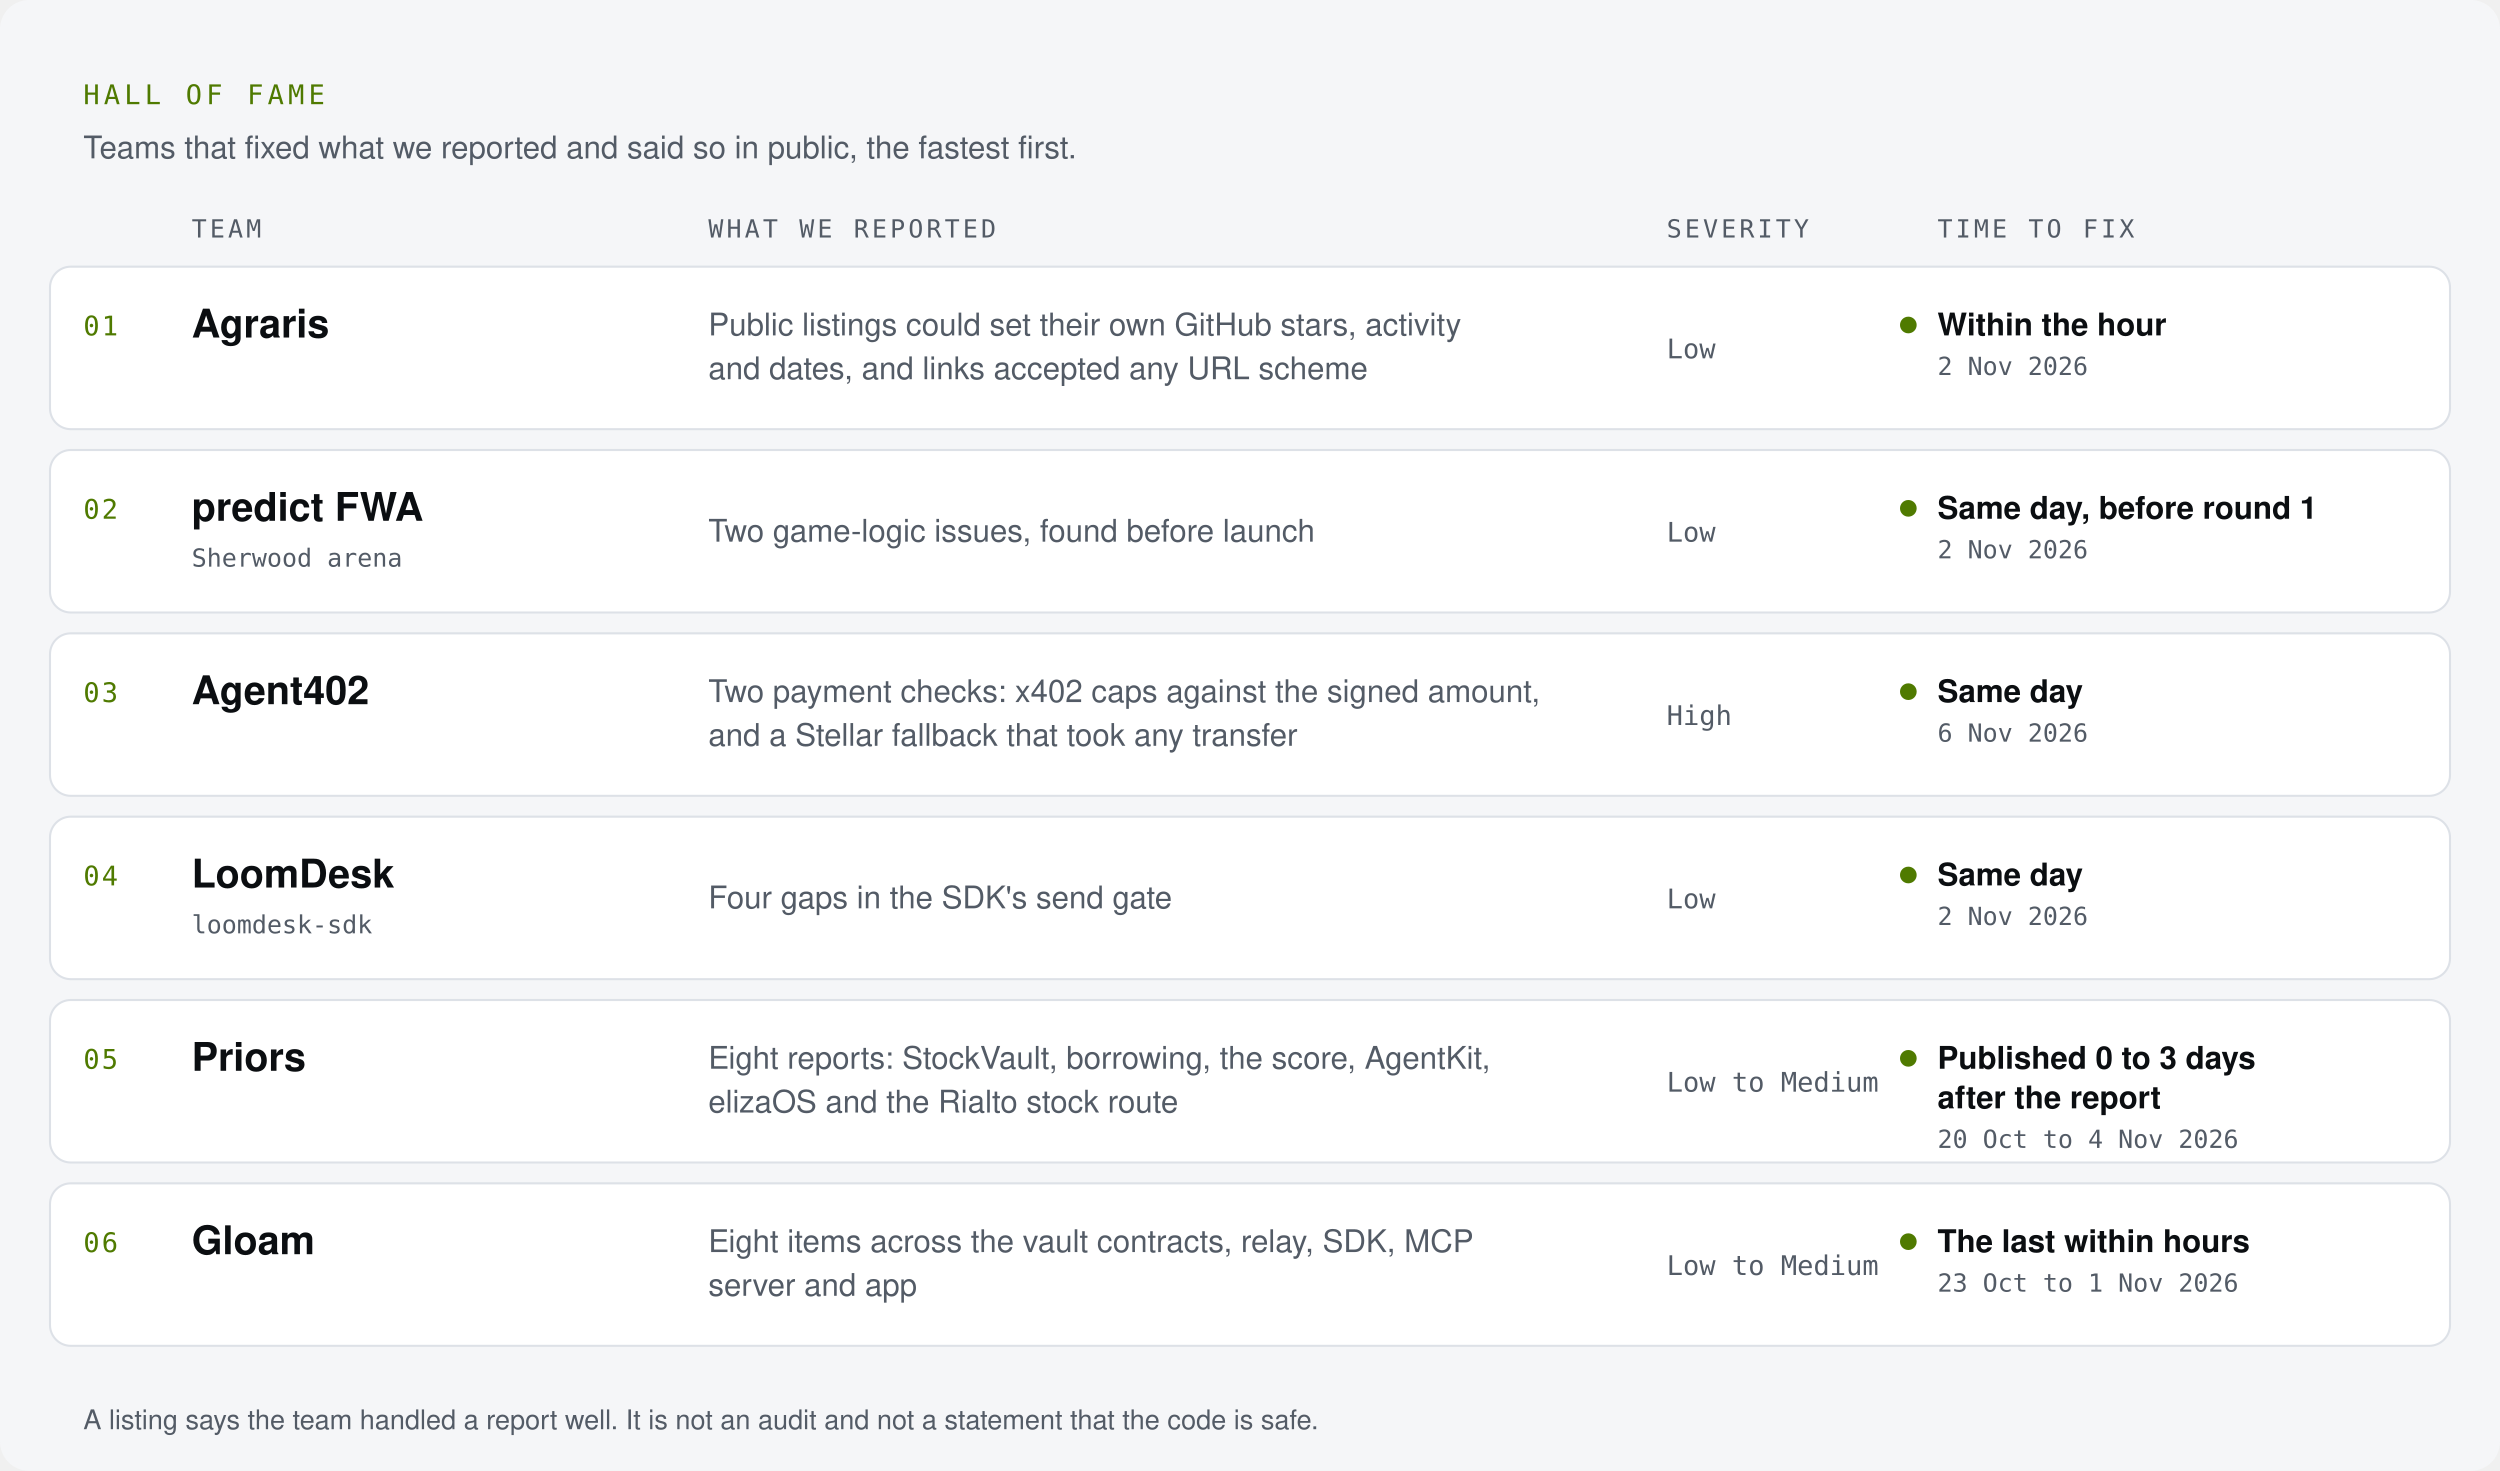
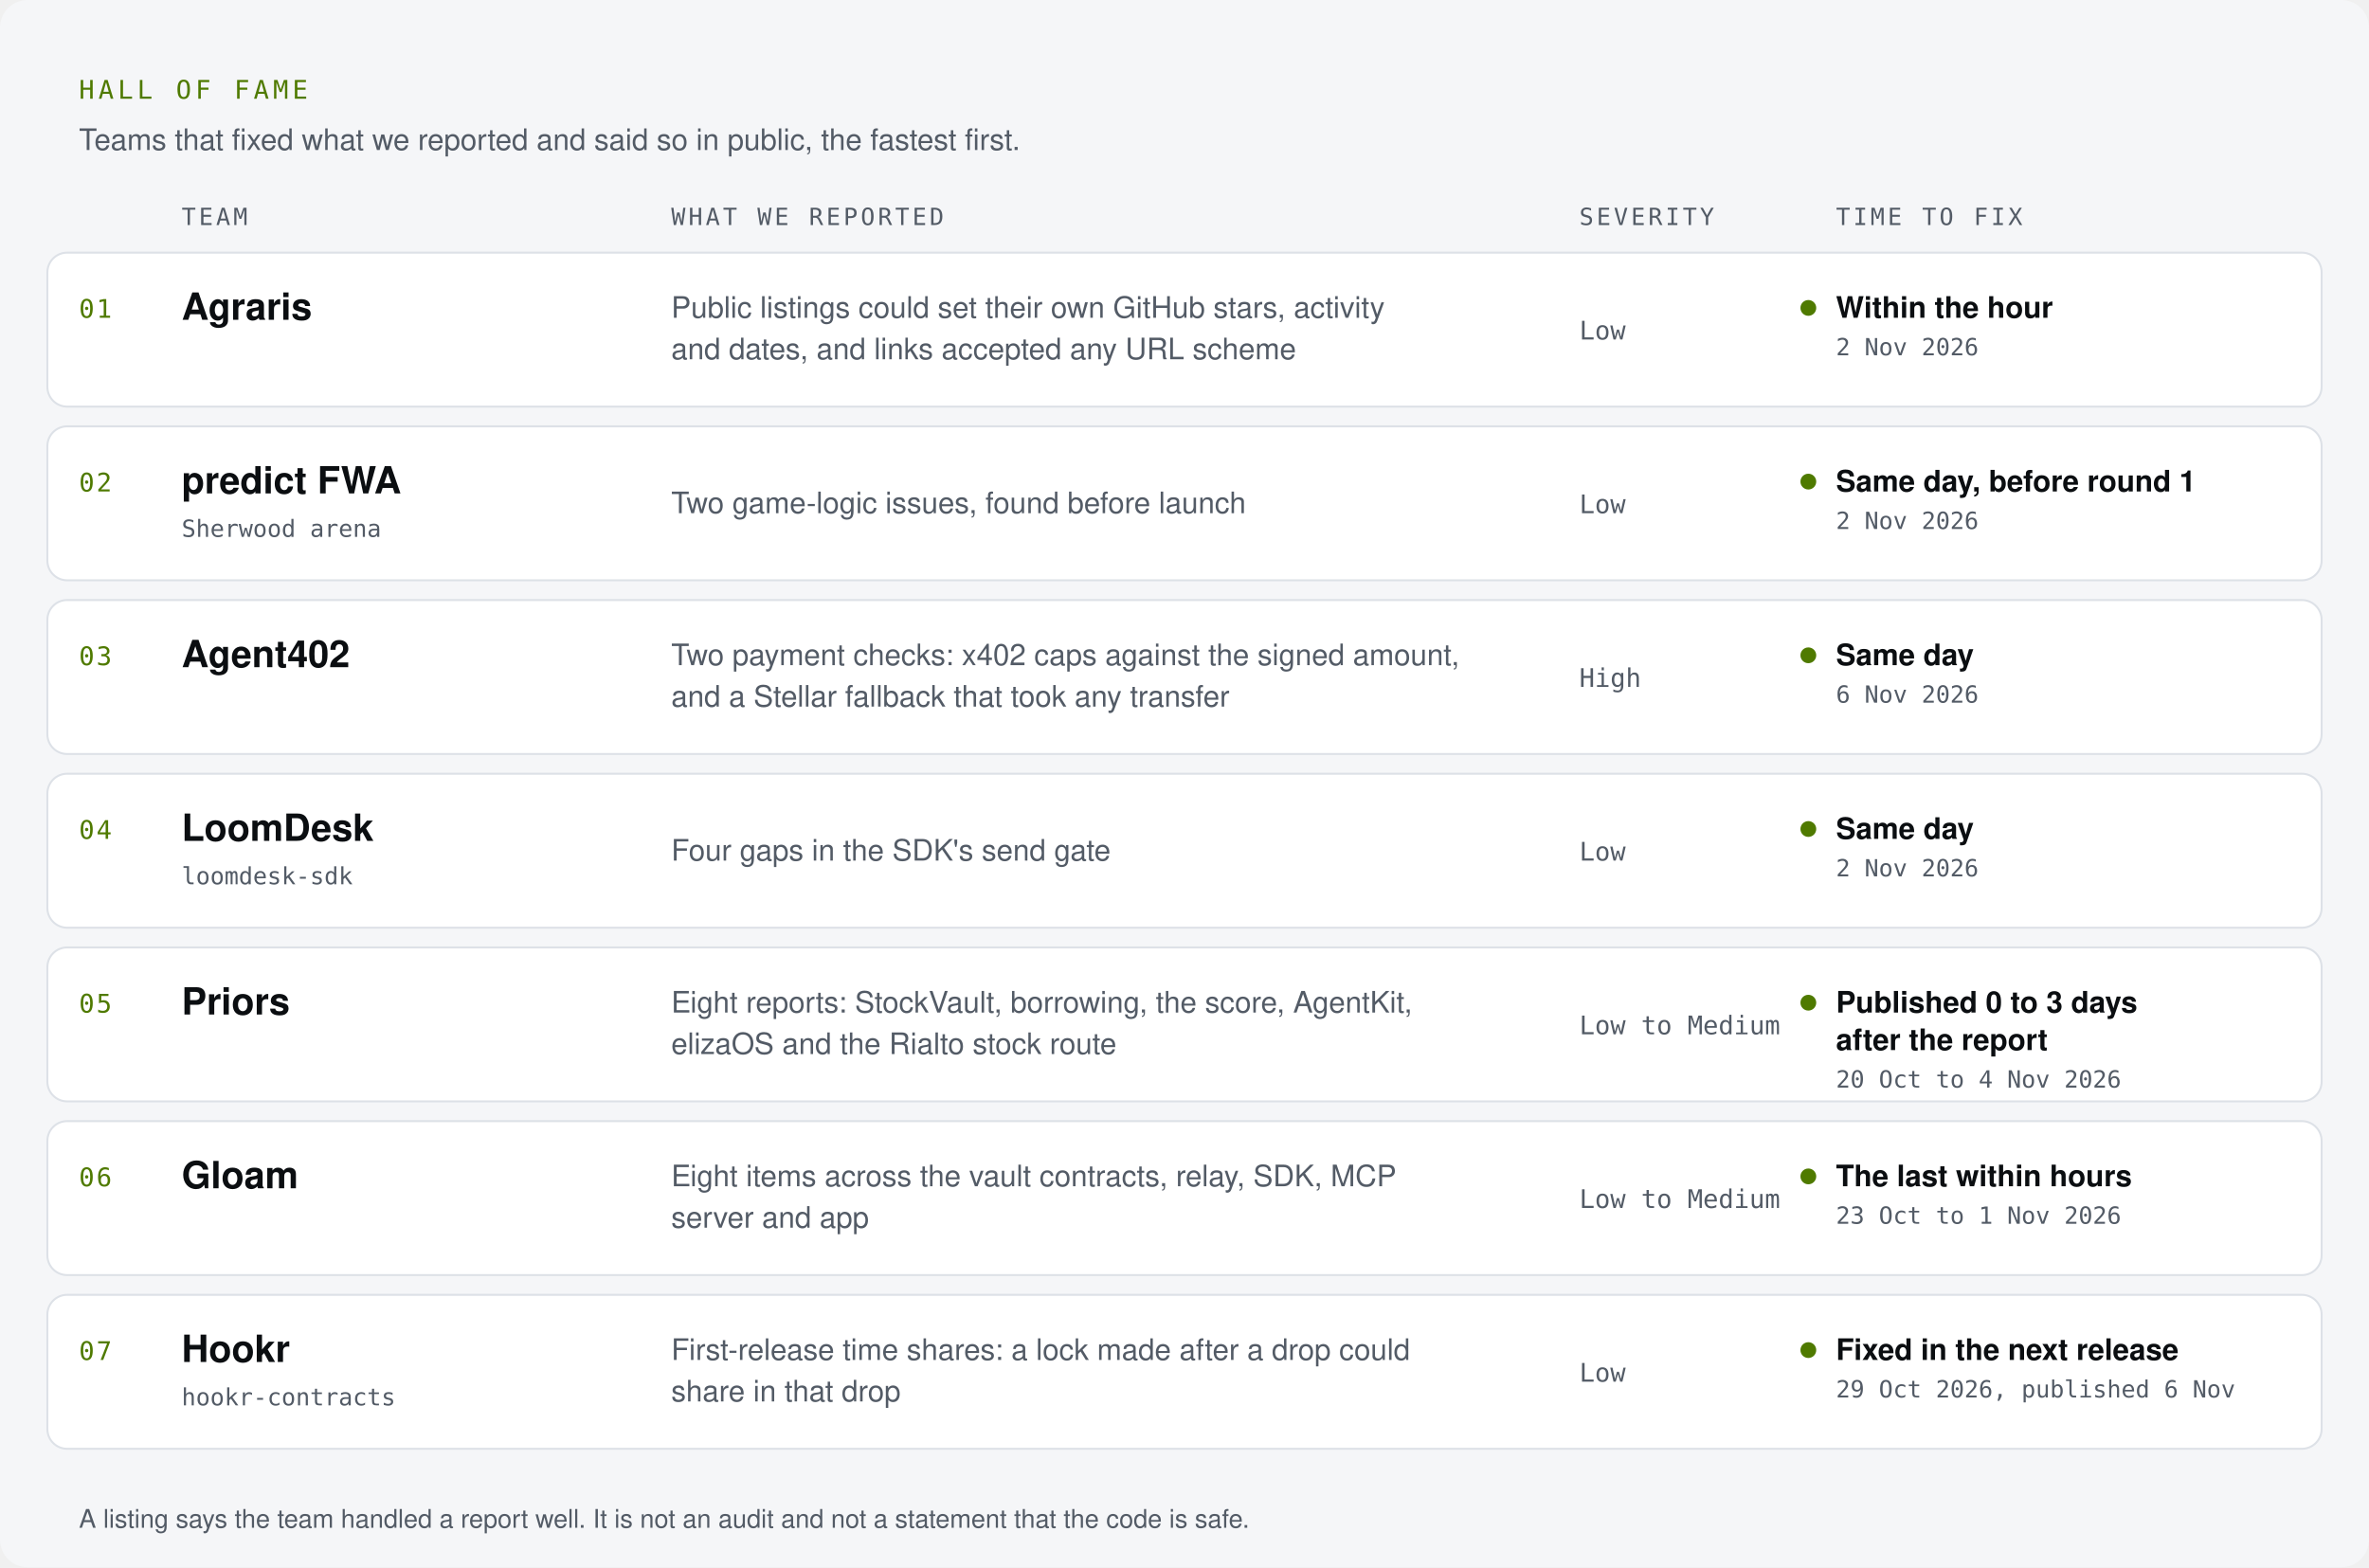
- <svg xmlns="http://www.w3.org/2000/svg" width="1200" height="706" viewBox="0 0 1200 706" role="img" aria-label="Hall of fame: Agraris, within the hour; predict FWA, same day, before round 1; Agent402, same day; LoomDesk, same day; Priors, published 0 to 3 days after the report; Gloam, the last within hours">
+ <svg xmlns="http://www.w3.org/2000/svg" width="1200" height="794" viewBox="0 0 1200 794" role="img" aria-label="Hall of fame: Agraris, within the hour; predict FWA, same day, before round 1; Agent402, same day; LoomDesk, same day; Priors, published 0 to 3 days after the report; Gloam, the last within hours; Hookr, fixed in the next release">
  <style>.p{animation:pulse 3.5s ease-in-out infinite}@keyframes pulse{50%{opacity:.35}}@media (prefers-reduced-motion: reduce){*{animation:none!important}}</style>
-   <rect width="1200" height="706" rx="14" fill="#F5F6F8" />
+   <rect width="1200" height="794" rx="14" fill="#F5F6F8" />
  <text x="40" y="50" font-family="ui-monospace,SFMono-Regular,'SF Mono',Menlo,Consolas,monospace" font-size="13" letter-spacing="2" fill="#4F7A00">HALL OF FAME</text>
  <text x="40" y="76" font-family="-apple-system,BlinkMacSystemFont,'Segoe UI',Helvetica,Arial,sans-serif" font-size="15" fill="#535B66">Teams that fixed what we reported and said so in public, the fastest first.</text>
  <text x="92" y="114" font-family="ui-monospace,SFMono-Regular,'SF Mono',Menlo,Consolas,monospace" font-size="12" letter-spacing="1.5" fill="#535B66">TEAM</text>
  <text x="340" y="114" font-family="ui-monospace,SFMono-Regular,'SF Mono',Menlo,Consolas,monospace" font-size="12" letter-spacing="1.5" fill="#535B66">WHAT WE REPORTED</text>
  <text x="800" y="114" font-family="ui-monospace,SFMono-Regular,'SF Mono',Menlo,Consolas,monospace" font-size="12" letter-spacing="1.5" fill="#535B66">SEVERITY</text>
  <text x="930" y="114" font-family="ui-monospace,SFMono-Regular,'SF Mono',Menlo,Consolas,monospace" font-size="12" letter-spacing="1.5" fill="#535B66">TIME TO FIX</text>
  <g>
    <rect x="24" y="128" width="1152" height="78" rx="10" fill="#FFFFFF" stroke="#DDE1E7" />
    <text x="40" y="161" font-family="ui-monospace,SFMono-Regular,'SF Mono',Menlo,Consolas,monospace" font-size="13" letter-spacing="1" fill="#4F7A00">01</text>
    <text x="92" y="162" font-family="-apple-system,BlinkMacSystemFont,'Segoe UI',Helvetica,Arial,sans-serif" font-size="19" font-weight="700" fill="#0B0E11">Agraris</text>
    <text x="340" y="161" text-anchor="start" font-family="-apple-system,BlinkMacSystemFont,'Segoe UI',Helvetica,Arial,sans-serif" font-size="15" font-weight="400" fill="#535B66">Public listings could set their own GitHub stars, activity</text>
    <text x="340" y="182" text-anchor="start" font-family="-apple-system,BlinkMacSystemFont,'Segoe UI',Helvetica,Arial,sans-serif" font-size="15" font-weight="400" fill="#535B66">and dates, and links accepted any URL scheme</text>
    <text x="800" y="172" font-family="ui-monospace,SFMono-Regular,'SF Mono',Menlo,Consolas,monospace" font-size="13" fill="#535B66">Low</text>
    <circle class="p" style="animation-delay:-0.0s" cx="916" cy="156" r="4" fill="#4F7A00" />
    <text x="930" y="161" text-anchor="start" font-family="-apple-system,BlinkMacSystemFont,'Segoe UI',Helvetica,Arial,sans-serif" font-size="15" font-weight="600" fill="#0B0E11">Within the hour</text>
    <text x="930" y="180" font-family="ui-monospace,SFMono-Regular,'SF Mono',Menlo,Consolas,monospace" font-size="12" fill="#535B66">2 Nov 2026</text>
  </g>
  <g>
    <rect x="24" y="216" width="1152" height="78" rx="10" fill="#FFFFFF" stroke="#DDE1E7" />
    <text x="40" y="249" font-family="ui-monospace,SFMono-Regular,'SF Mono',Menlo,Consolas,monospace" font-size="13" letter-spacing="1" fill="#4F7A00">02</text>
    <text x="92" y="250" font-family="-apple-system,BlinkMacSystemFont,'Segoe UI',Helvetica,Arial,sans-serif" font-size="19" font-weight="700" fill="#0B0E11">predict FWA</text>
    <text x="92" y="272" font-family="ui-monospace,SFMono-Regular,'SF Mono',Menlo,Consolas,monospace" font-size="12" fill="#535B66">Sherwood arena</text>
    <text x="340" y="260" text-anchor="start" font-family="-apple-system,BlinkMacSystemFont,'Segoe UI',Helvetica,Arial,sans-serif" font-size="15" font-weight="400" fill="#535B66">Two game-logic issues, found before launch</text>
    <text x="800" y="260" font-family="ui-monospace,SFMono-Regular,'SF Mono',Menlo,Consolas,monospace" font-size="13" fill="#535B66">Low</text>
    <circle class="p" style="animation-delay:-0.7s" cx="916" cy="244" r="4" fill="#4F7A00" />
    <text x="930" y="249" text-anchor="start" font-family="-apple-system,BlinkMacSystemFont,'Segoe UI',Helvetica,Arial,sans-serif" font-size="15" font-weight="600" fill="#0B0E11">Same day, before round 1</text>
    <text x="930" y="268" font-family="ui-monospace,SFMono-Regular,'SF Mono',Menlo,Consolas,monospace" font-size="12" fill="#535B66">2 Nov 2026</text>
  </g>
  <g>
    <rect x="24" y="304" width="1152" height="78" rx="10" fill="#FFFFFF" stroke="#DDE1E7" />
    <text x="40" y="337" font-family="ui-monospace,SFMono-Regular,'SF Mono',Menlo,Consolas,monospace" font-size="13" letter-spacing="1" fill="#4F7A00">03</text>
    <text x="92" y="338" font-family="-apple-system,BlinkMacSystemFont,'Segoe UI',Helvetica,Arial,sans-serif" font-size="19" font-weight="700" fill="#0B0E11">Agent402</text>
    <text x="340" y="337" text-anchor="start" font-family="-apple-system,BlinkMacSystemFont,'Segoe UI',Helvetica,Arial,sans-serif" font-size="15" font-weight="400" fill="#535B66">Two payment checks: x402 caps against the signed amount,</text>
    <text x="340" y="358" text-anchor="start" font-family="-apple-system,BlinkMacSystemFont,'Segoe UI',Helvetica,Arial,sans-serif" font-size="15" font-weight="400" fill="#535B66">and a Stellar fallback that took any transfer</text>
    <text x="800" y="348" font-family="ui-monospace,SFMono-Regular,'SF Mono',Menlo,Consolas,monospace" font-size="13" fill="#535B66">High</text>
    <circle class="p" style="animation-delay:-1.4s" cx="916" cy="332" r="4" fill="#4F7A00" />
    <text x="930" y="337" text-anchor="start" font-family="-apple-system,BlinkMacSystemFont,'Segoe UI',Helvetica,Arial,sans-serif" font-size="15" font-weight="600" fill="#0B0E11">Same day</text>
    <text x="930" y="356" font-family="ui-monospace,SFMono-Regular,'SF Mono',Menlo,Consolas,monospace" font-size="12" fill="#535B66">6 Nov 2026</text>
  </g>
  <g>
    <rect x="24" y="392" width="1152" height="78" rx="10" fill="#FFFFFF" stroke="#DDE1E7" />
    <text x="40" y="425" font-family="ui-monospace,SFMono-Regular,'SF Mono',Menlo,Consolas,monospace" font-size="13" letter-spacing="1" fill="#4F7A00">04</text>
    <text x="92" y="426" font-family="-apple-system,BlinkMacSystemFont,'Segoe UI',Helvetica,Arial,sans-serif" font-size="19" font-weight="700" fill="#0B0E11">LoomDesk</text>
    <text x="92" y="448" font-family="ui-monospace,SFMono-Regular,'SF Mono',Menlo,Consolas,monospace" font-size="12" fill="#535B66">loomdesk-sdk</text>
    <text x="340" y="436" text-anchor="start" font-family="-apple-system,BlinkMacSystemFont,'Segoe UI',Helvetica,Arial,sans-serif" font-size="15" font-weight="400" fill="#535B66">Four gaps in the SDK's send gate</text>
    <text x="800" y="436" font-family="ui-monospace,SFMono-Regular,'SF Mono',Menlo,Consolas,monospace" font-size="13" fill="#535B66">Low</text>
    <circle class="p" style="animation-delay:-2.1s" cx="916" cy="420" r="4" fill="#4F7A00" />
    <text x="930" y="425" text-anchor="start" font-family="-apple-system,BlinkMacSystemFont,'Segoe UI',Helvetica,Arial,sans-serif" font-size="15" font-weight="600" fill="#0B0E11">Same day</text>
    <text x="930" y="444" font-family="ui-monospace,SFMono-Regular,'SF Mono',Menlo,Consolas,monospace" font-size="12" fill="#535B66">2 Nov 2026</text>
  </g>
  <g>
    <rect x="24" y="480" width="1152" height="78" rx="10" fill="#FFFFFF" stroke="#DDE1E7" />
    <text x="40" y="513" font-family="ui-monospace,SFMono-Regular,'SF Mono',Menlo,Consolas,monospace" font-size="13" letter-spacing="1" fill="#4F7A00">05</text>
    <text x="92" y="514" font-family="-apple-system,BlinkMacSystemFont,'Segoe UI',Helvetica,Arial,sans-serif" font-size="19" font-weight="700" fill="#0B0E11">Priors</text>
    <text x="340" y="513" text-anchor="start" font-family="-apple-system,BlinkMacSystemFont,'Segoe UI',Helvetica,Arial,sans-serif" font-size="15" font-weight="400" fill="#535B66">Eight reports: StockVault, borrowing, the score, AgentKit,</text>
    <text x="340" y="534" text-anchor="start" font-family="-apple-system,BlinkMacSystemFont,'Segoe UI',Helvetica,Arial,sans-serif" font-size="15" font-weight="400" fill="#535B66">elizaOS and the Rialto stock route</text>
    <text x="800" y="524" font-family="ui-monospace,SFMono-Regular,'SF Mono',Menlo,Consolas,monospace" font-size="13" fill="#535B66">Low to Medium</text>
    <circle class="p" style="animation-delay:-2.8s" cx="916" cy="508" r="4" fill="#4F7A00" />
    <text x="930" y="513" text-anchor="start" font-family="-apple-system,BlinkMacSystemFont,'Segoe UI',Helvetica,Arial,sans-serif" font-size="15" font-weight="600" fill="#0B0E11">Published 0 to 3 days</text>
    <text x="930" y="532" text-anchor="start" font-family="-apple-system,BlinkMacSystemFont,'Segoe UI',Helvetica,Arial,sans-serif" font-size="15" font-weight="600" fill="#0B0E11">after the report</text>
    <text x="930" y="551" font-family="ui-monospace,SFMono-Regular,'SF Mono',Menlo,Consolas,monospace" font-size="12" fill="#535B66">20 Oct to 4 Nov 2026</text>
  </g>
  <g>
    <rect x="24" y="568" width="1152" height="78" rx="10" fill="#FFFFFF" stroke="#DDE1E7" />
    <text x="40" y="601" font-family="ui-monospace,SFMono-Regular,'SF Mono',Menlo,Consolas,monospace" font-size="13" letter-spacing="1" fill="#4F7A00">06</text>
    <text x="92" y="602" font-family="-apple-system,BlinkMacSystemFont,'Segoe UI',Helvetica,Arial,sans-serif" font-size="19" font-weight="700" fill="#0B0E11">Gloam</text>
    <text x="340" y="601" text-anchor="start" font-family="-apple-system,BlinkMacSystemFont,'Segoe UI',Helvetica,Arial,sans-serif" font-size="15" font-weight="400" fill="#535B66">Eight items across the vault contracts, relay, SDK, MCP</text>
    <text x="340" y="622" text-anchor="start" font-family="-apple-system,BlinkMacSystemFont,'Segoe UI',Helvetica,Arial,sans-serif" font-size="15" font-weight="400" fill="#535B66">server and app</text>
    <text x="800" y="612" font-family="ui-monospace,SFMono-Regular,'SF Mono',Menlo,Consolas,monospace" font-size="13" fill="#535B66">Low to Medium</text>
    <circle class="p" style="animation-delay:-3.5s" cx="916" cy="596" r="4" fill="#4F7A00" />
    <text x="930" y="601" text-anchor="start" font-family="-apple-system,BlinkMacSystemFont,'Segoe UI',Helvetica,Arial,sans-serif" font-size="15" font-weight="600" fill="#0B0E11">The last within hours</text>
    <text x="930" y="620" font-family="ui-monospace,SFMono-Regular,'SF Mono',Menlo,Consolas,monospace" font-size="12" fill="#535B66">23 Oct to 1 Nov 2026</text>
  </g>
-   <text x="40" y="686" font-family="-apple-system,BlinkMacSystemFont,'Segoe UI',Helvetica,Arial,sans-serif" font-size="13" fill="#535B66">A listing says the team handled a report well. It is not an audit and not a statement that the code is safe.</text>
+   <g>
+     <rect x="24" y="656" width="1152" height="78" rx="10" fill="#FFFFFF" stroke="#DDE1E7" />
+     <text x="40" y="689" font-family="ui-monospace,SFMono-Regular,'SF Mono',Menlo,Consolas,monospace" font-size="13" letter-spacing="1" fill="#4F7A00">07</text>
+     <text x="92" y="690" font-family="-apple-system,BlinkMacSystemFont,'Segoe UI',Helvetica,Arial,sans-serif" font-size="19" font-weight="700" fill="#0B0E11">Hookr</text>
+     <text x="92" y="712" font-family="ui-monospace,SFMono-Regular,'SF Mono',Menlo,Consolas,monospace" font-size="12" fill="#535B66">hookr-contracts</text>
+     <text x="340" y="689" text-anchor="start" font-family="-apple-system,BlinkMacSystemFont,'Segoe UI',Helvetica,Arial,sans-serif" font-size="15" font-weight="400" fill="#535B66">First-release time shares: a lock made after a drop could</text>
+     <text x="340" y="710" text-anchor="start" font-family="-apple-system,BlinkMacSystemFont,'Segoe UI',Helvetica,Arial,sans-serif" font-size="15" font-weight="400" fill="#535B66">share in that drop</text>
+     <text x="800" y="700" font-family="ui-monospace,SFMono-Regular,'SF Mono',Menlo,Consolas,monospace" font-size="13" fill="#535B66">Low</text>
+     <circle class="p" style="animation-delay:-4.2s" cx="916" cy="684" r="4" fill="#4F7A00" />
+     <text x="930" y="689" text-anchor="start" font-family="-apple-system,BlinkMacSystemFont,'Segoe UI',Helvetica,Arial,sans-serif" font-size="15" font-weight="600" fill="#0B0E11">Fixed in the next release</text>
+     <text x="930" y="708" font-family="ui-monospace,SFMono-Regular,'SF Mono',Menlo,Consolas,monospace" font-size="12" fill="#535B66">29 Oct 2026, published 6 Nov</text>
+   </g>
+   <text x="40" y="774" font-family="-apple-system,BlinkMacSystemFont,'Segoe UI',Helvetica,Arial,sans-serif" font-size="13" fill="#535B66">A listing says the team handled a report well. It is not an audit and not a statement that the code is safe.</text>
</svg>
